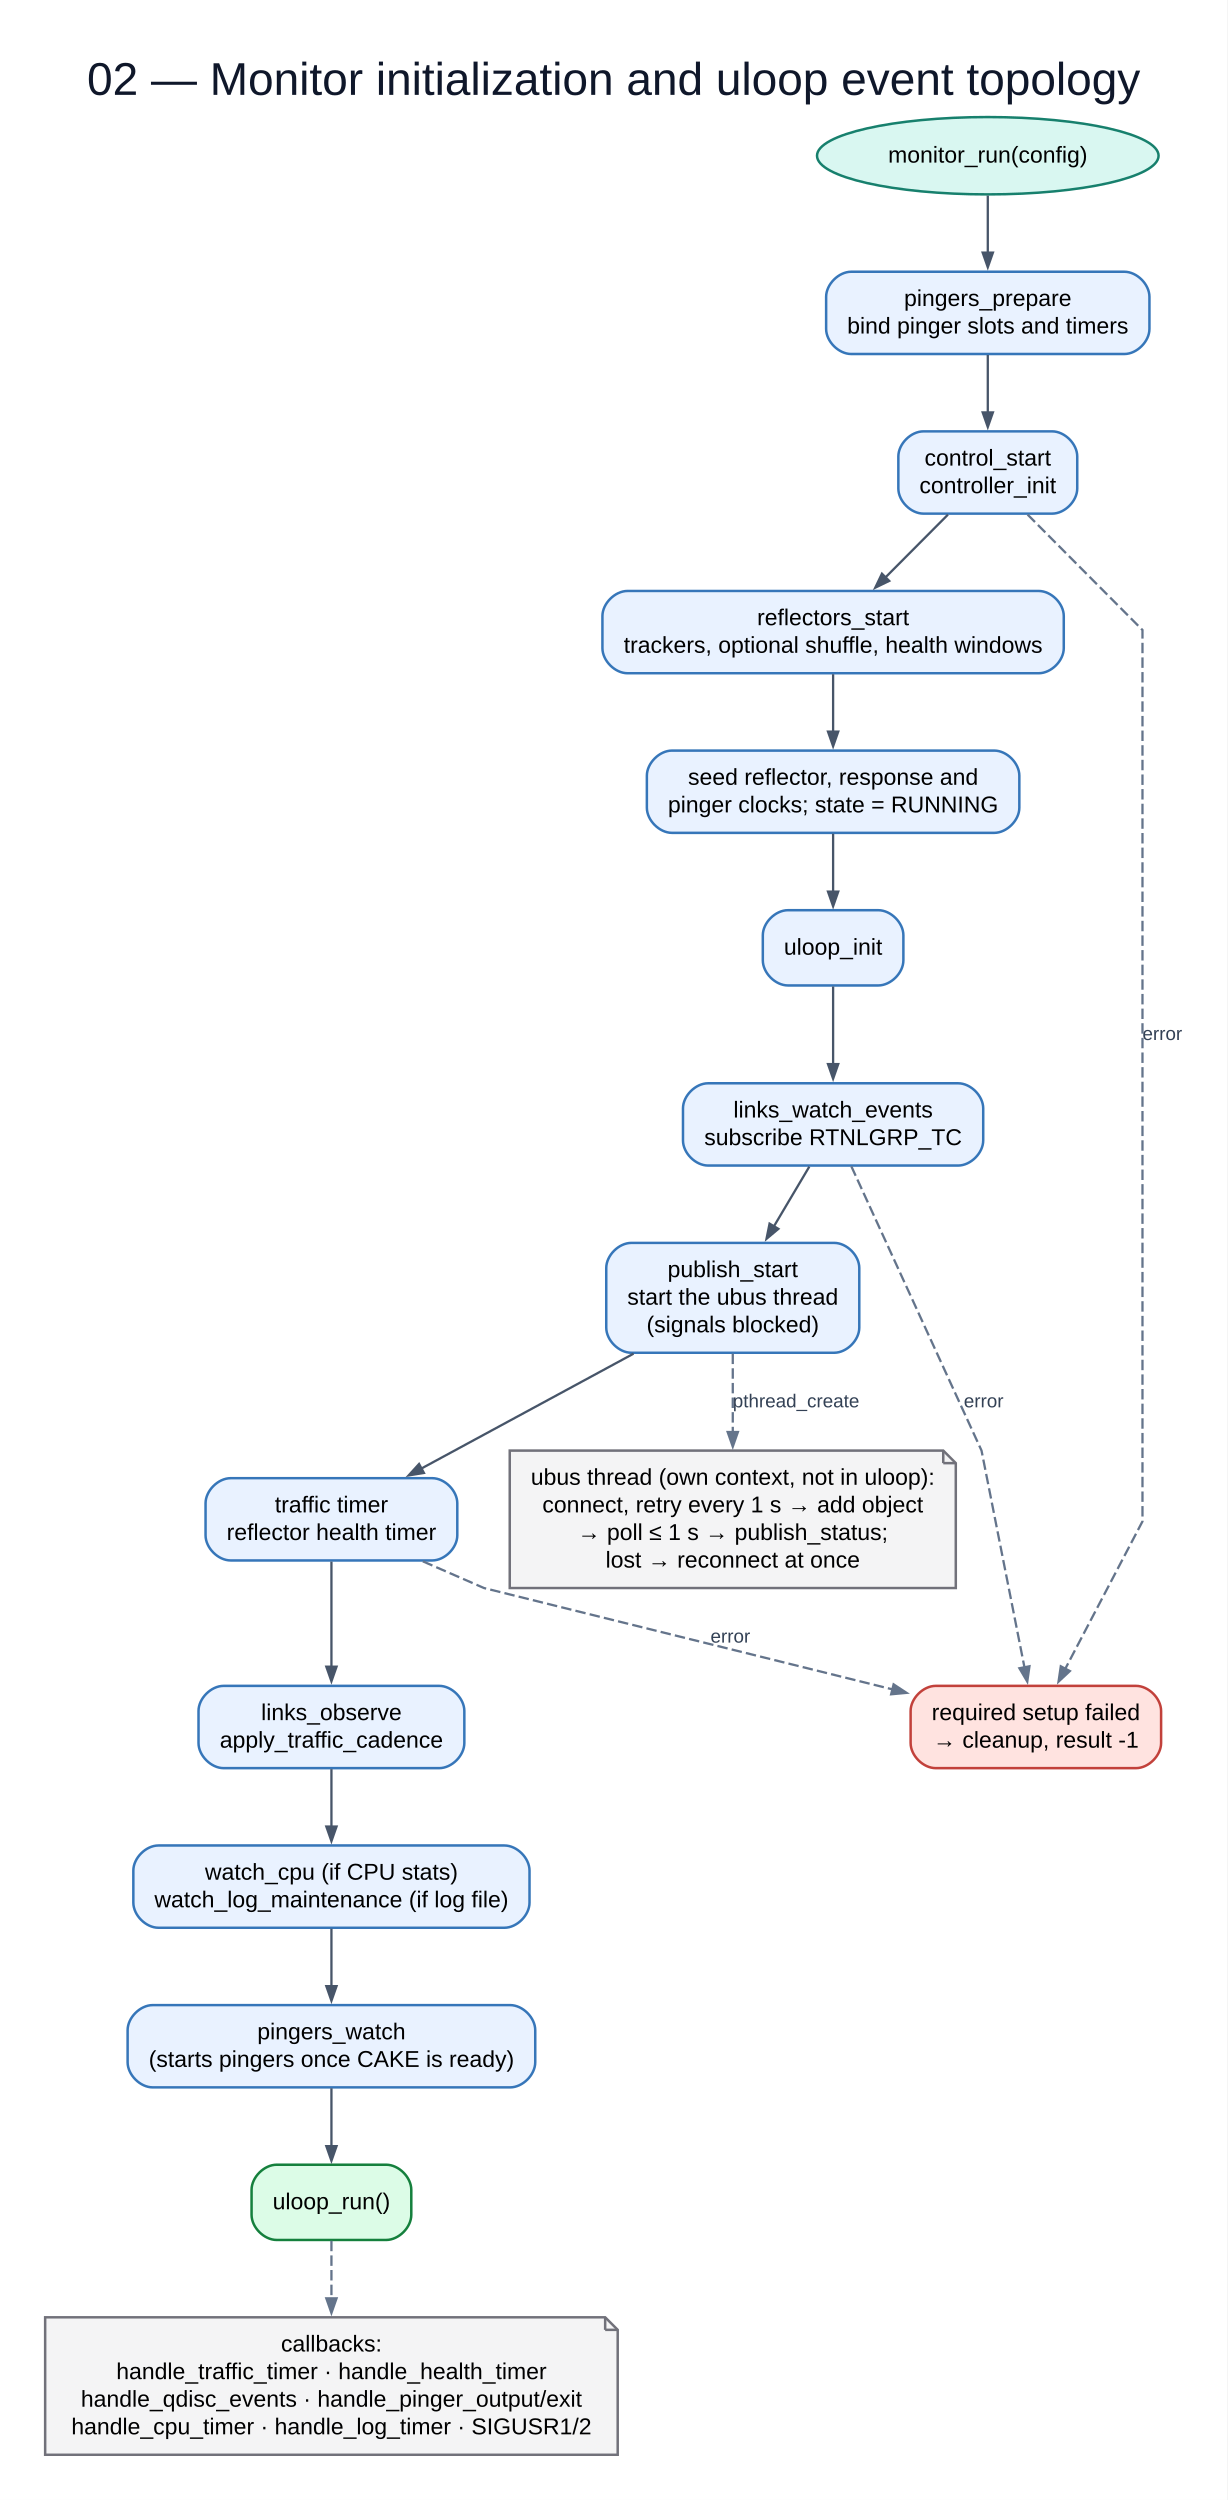
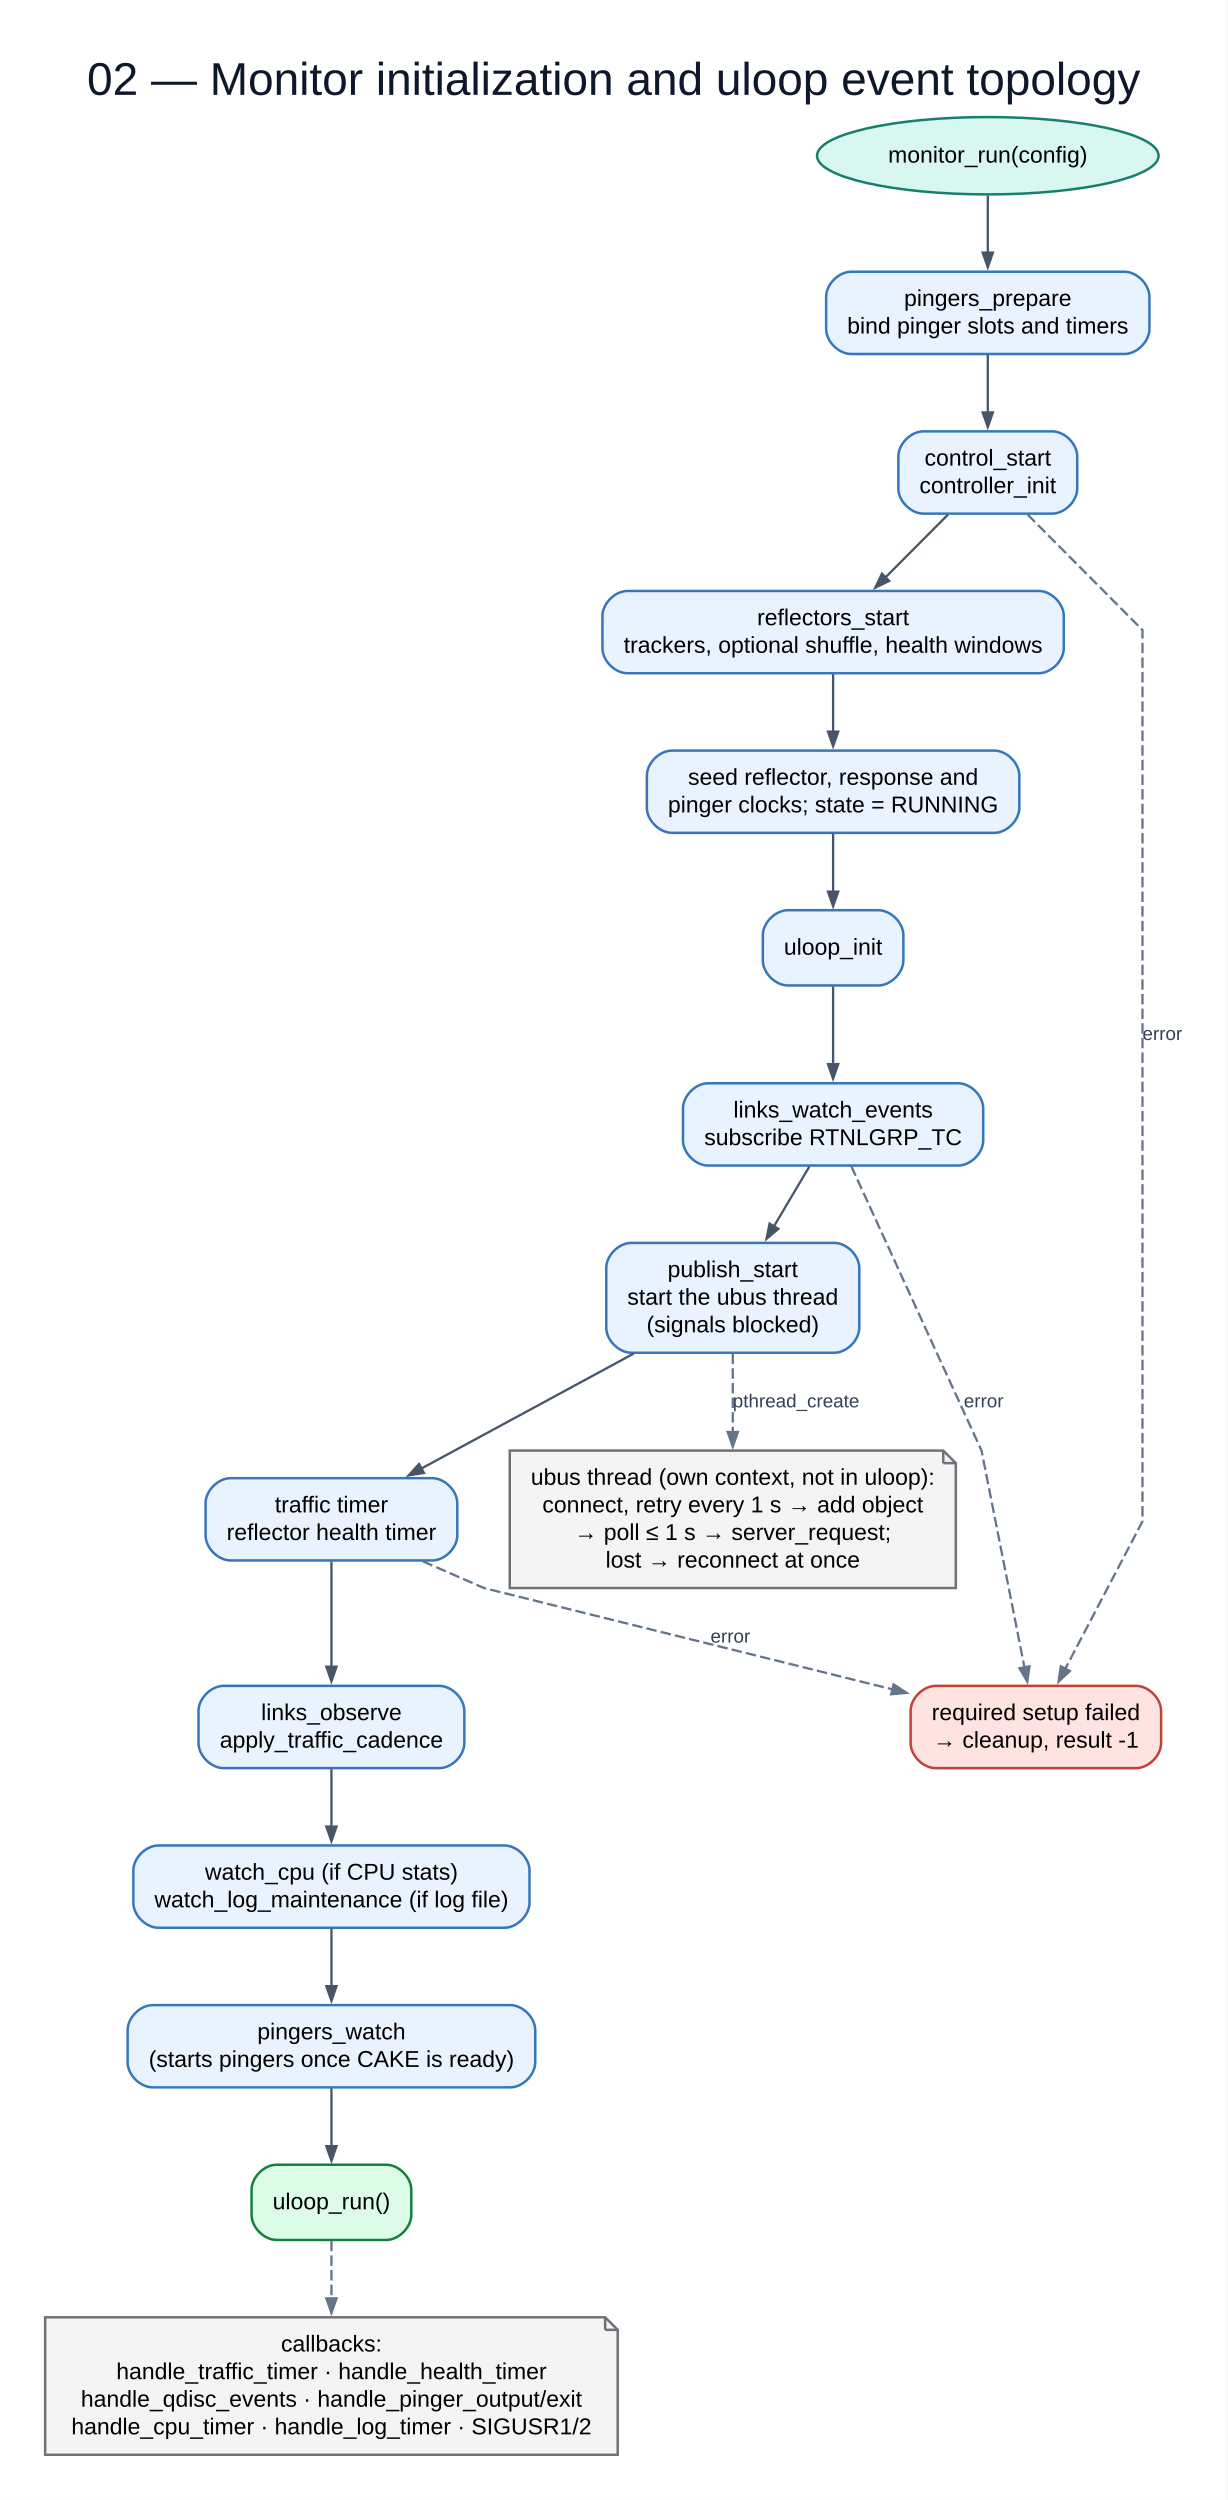
<svg xmlns="http://www.w3.org/2000/svg" width="587pt" height="1196pt" viewBox="0.00 0.00 587.00 1196.00">
  <g id="graph0" class="graph" transform="scale(1 1) rotate(0) translate(21.6 1174.36)">
    <polygon fill="white" stroke="none" points="-21.6,21.6 -21.6,-1174.36 565.56,-1174.36 565.56,21.6 -21.6,21.6" />
    <text xml:space="preserve" text-anchor="middle" x="271.98" y="-1128.96" font-family="Arial" font-size="22.00" fill="#0f172a">02 — Monitor initialization and uloop event topology</text>
    <g id="node1" class="node">
      <ellipse fill="#d9f7f1" stroke="#17806d" stroke-width="1.2" cx="450.96" cy="-1099.86" rx="81.7" ry="18.5" />
      <text xml:space="preserve" text-anchor="middle" x="450.96" y="-1096.56" font-family="Arial" font-size="11.00">monitor_run(config)</text>
    </g>
    <g id="node2" class="node">
      <path fill="#e9f2ff" stroke="#3676b9" stroke-width="1.2" d="M516.29,-1044.36C516.29,-1044.36 385.62,-1044.36 385.62,-1044.36 379.62,-1044.36 373.62,-1038.36 373.62,-1032.36 373.62,-1032.36 373.62,-1017 373.62,-1017 373.62,-1011 379.62,-1005 385.62,-1005 385.62,-1005 516.29,-1005 516.29,-1005 522.29,-1005 528.29,-1011 528.29,-1017 528.29,-1017 528.29,-1032.36 528.29,-1032.36 528.29,-1038.36 522.29,-1044.36 516.29,-1044.36" />
      <text xml:space="preserve" text-anchor="middle" x="450.96" y="-1027.98" font-family="Arial" font-size="11.00">pingers_prepare</text>
      <text xml:space="preserve" text-anchor="middle" x="450.96" y="-1014.78" font-family="Arial" font-size="11.00">bind pinger slots and timers</text>
    </g>
    <g id="edge1" class="edge">
      <path fill="none" stroke="#475569" stroke-width="1.1" d="M450.96,-1080.77C450.96,-1072.49 450.96,-1062.51 450.96,-1053.32" />
      <polygon fill="#475569" stroke="#475569" stroke-width="1.1" points="453.41,-1053.5 450.96,-1046.5 448.51,-1053.5 453.41,-1053.5" />
    </g>
    <g id="node3" class="node">
      <path fill="#e9f2ff" stroke="#3676b9" stroke-width="1.2" d="M481.75,-968C481.75,-968 420.17,-968 420.17,-968 414.17,-968 408.17,-962 408.17,-956 408.17,-956 408.17,-940.64 408.17,-940.64 408.17,-934.64 414.17,-928.64 420.17,-928.64 420.17,-928.64 481.75,-928.64 481.75,-928.64 487.75,-928.64 493.75,-934.64 493.75,-940.64 493.75,-940.64 493.75,-956 493.75,-956 493.75,-962 487.75,-968 481.75,-968" />
      <text xml:space="preserve" text-anchor="middle" x="450.96" y="-951.62" font-family="Arial" font-size="11.00">control_start</text>
      <text xml:space="preserve" text-anchor="middle" x="450.96" y="-938.42" font-family="Arial" font-size="11.00">controller_init</text>
    </g>
    <g id="edge2" class="edge">
      <path fill="none" stroke="#475569" stroke-width="1.1" d="M450.96,-1004.53C450.96,-996.12 450.96,-986.08 450.96,-976.88" />
      <polygon fill="#475569" stroke="#475569" stroke-width="1.1" points="453.41,-977.07 450.96,-970.07 448.51,-977.07 453.41,-977.07" />
    </g>
    <g id="node4" class="node">
      <path fill="#e9f2ff" stroke="#3676b9" stroke-width="1.2" d="M475.31,-891.64C475.31,-891.64 278.6,-891.64 278.6,-891.64 272.6,-891.64 266.6,-885.64 266.6,-879.64 266.6,-879.64 266.6,-864.28 266.6,-864.28 266.6,-858.28 272.6,-852.28 278.6,-852.28 278.6,-852.28 475.31,-852.28 475.31,-852.28 481.31,-852.28 487.31,-858.28 487.31,-864.28 487.31,-864.28 487.31,-879.64 487.31,-879.64 487.31,-885.64 481.31,-891.64 475.31,-891.64" />
      <text xml:space="preserve" text-anchor="middle" x="376.96" y="-875.26" font-family="Arial" font-size="11.00">reflectors_start</text>
      <text xml:space="preserve" text-anchor="middle" x="376.96" y="-862.06" font-family="Arial" font-size="11.00">trackers, optional shuffle, health windows</text>
    </g>
    <g id="edge3" class="edge">
      <path fill="none" stroke="#475569" stroke-width="1.1" d="M431.9,-928.17C422.75,-918.98 411.67,-907.84 401.86,-897.99" />
      <polygon fill="#475569" stroke="#475569" stroke-width="1.1" points="403.8,-896.46 397.12,-893.22 400.32,-899.91 403.8,-896.46" />
    </g>
    <g id="node14" class="node">
      <path fill="#ffe3e0" stroke="#c2413b" stroke-width="1.2" d="M521.87,-367.84C521.87,-367.84 426.04,-367.84 426.04,-367.84 420.04,-367.84 414.04,-361.84 414.04,-355.84 414.04,-355.84 414.04,-340.48 414.04,-340.48 414.04,-334.48 420.04,-328.48 426.04,-328.48 426.04,-328.48 521.87,-328.48 521.87,-328.48 527.87,-328.48 533.87,-334.48 533.87,-340.48 533.87,-340.48 533.87,-355.84 533.87,-355.84 533.87,-361.84 527.87,-367.84 521.87,-367.84" />
      <text xml:space="preserve" text-anchor="middle" x="473.96" y="-351.46" font-family="Arial" font-size="11.00">required setup failed</text>
      <text xml:space="preserve" text-anchor="middle" x="473.96" y="-338.26" font-family="Arial" font-size="11.00">→ cleanup, result -1</text>
    </g>
    <g id="edge13" class="edge">
      <path fill="none" stroke="#64748b" stroke-width="1.1" stroke-dasharray="5,2" d="M470.01,-928.17C491.94,-906.14 524.96,-872.96 524.96,-872.96 524.96,-872.96 524.96,-872.96 524.96,-446.52 524.96,-446.52 503,-404.6 487.9,-375.77" />
      <polygon fill="#64748b" stroke="#64748b" stroke-width="1.1" points="490.22,-374.93 484.8,-369.87 485.88,-377.21 490.22,-374.93" />
      <text xml:space="preserve" text-anchor="middle" x="534.46" y="-676.82" font-family="Arial" font-size="9.00" fill="#334155">error</text>
    </g>
    <g id="node5" class="node">
      <path fill="#e9f2ff" stroke="#3676b9" stroke-width="1.2" d="M454.05,-815.28C454.05,-815.28 299.86,-815.28 299.86,-815.28 293.86,-815.28 287.86,-809.28 287.86,-803.28 287.86,-803.28 287.86,-787.92 287.86,-787.92 287.86,-781.92 293.86,-775.92 299.86,-775.92 299.86,-775.92 454.05,-775.92 454.05,-775.92 460.05,-775.92 466.05,-781.92 466.05,-787.92 466.05,-787.92 466.05,-803.28 466.05,-803.28 466.05,-809.28 460.05,-815.28 454.05,-815.28" />
      <text xml:space="preserve" text-anchor="middle" x="376.96" y="-798.9" font-family="Arial" font-size="11.00">seed reflector, response and</text>
      <text xml:space="preserve" text-anchor="middle" x="376.96" y="-785.7" font-family="Arial" font-size="11.00">pinger clocks; state = RUNNING</text>
    </g>
    <g id="edge4" class="edge">
      <path fill="none" stroke="#475569" stroke-width="1.1" d="M376.96,-851.81C376.96,-843.4 376.96,-833.36 376.96,-824.16" />
      <polygon fill="#475569" stroke="#475569" stroke-width="1.1" points="379.41,-824.35 376.96,-817.35 374.51,-824.35 379.41,-824.35" />
    </g>
    <g id="node6" class="node">
      <path fill="#e9f2ff" stroke="#3676b9" stroke-width="1.2" d="M398.58,-738.92C398.58,-738.92 355.33,-738.92 355.33,-738.92 349.33,-738.92 343.33,-732.92 343.33,-726.92 343.33,-726.92 343.33,-714.92 343.33,-714.92 343.33,-708.92 349.33,-702.92 355.33,-702.92 355.33,-702.92 398.58,-702.92 398.58,-702.92 404.58,-702.92 410.58,-708.92 410.58,-714.92 410.58,-714.92 410.58,-726.92 410.58,-726.92 410.58,-732.92 404.58,-738.92 398.58,-738.92" />
      <text xml:space="preserve" text-anchor="middle" x="376.96" y="-717.62" font-family="Arial" font-size="11.00">uloop_init</text>
    </g>
    <g id="edge5" class="edge">
      <path fill="none" stroke="#475569" stroke-width="1.1" d="M376.96,-775.5C376.96,-766.96 376.96,-756.77 376.96,-747.57" />
      <polygon fill="#475569" stroke="#475569" stroke-width="1.1" points="379.41,-747.81 376.96,-740.81 374.51,-747.81 379.41,-747.81" />
    </g>
    <g id="node7" class="node">
      <path fill="#e9f2ff" stroke="#3676b9" stroke-width="1.2" d="M436.77,-656.12C436.77,-656.12 317.14,-656.12 317.14,-656.12 311.14,-656.12 305.14,-650.12 305.14,-644.12 305.14,-644.12 305.14,-628.76 305.14,-628.76 305.14,-622.76 311.14,-616.76 317.14,-616.76 317.14,-616.76 436.77,-616.76 436.77,-616.76 442.77,-616.76 448.77,-622.76 448.77,-628.76 448.77,-628.76 448.77,-644.12 448.77,-644.12 448.77,-650.12 442.77,-656.12 436.77,-656.12" />
      <text xml:space="preserve" text-anchor="middle" x="376.96" y="-639.74" font-family="Arial" font-size="11.00">links_watch_events</text>
      <text xml:space="preserve" text-anchor="middle" x="376.96" y="-626.54" font-family="Arial" font-size="11.00">subscribe RTNLGRP_TC</text>
    </g>
    <g id="edge6" class="edge">
      <path fill="none" stroke="#475569" stroke-width="1.1" d="M376.96,-702.43C376.96,-691.62 376.96,-677.51 376.96,-665.21" />
      <polygon fill="#475569" stroke="#475569" stroke-width="1.1" points="379.41,-665.3 376.96,-658.3 374.51,-665.3 379.41,-665.3" />
    </g>
    <g id="node8" class="node">
      <path fill="#e9f2ff" stroke="#3676b9" stroke-width="1.2" d="M377.48,-579.76C377.48,-579.76 280.43,-579.76 280.43,-579.76 274.43,-579.76 268.43,-573.76 268.43,-567.76 268.43,-567.76 268.43,-539.2 268.43,-539.2 268.43,-533.2 274.43,-527.2 280.43,-527.2 280.43,-527.2 377.48,-527.2 377.48,-527.2 383.48,-527.2 389.48,-533.2 389.48,-539.2 389.48,-539.2 389.48,-567.76 389.48,-567.76 389.48,-573.76 383.48,-579.76 377.48,-579.76" />
      <text xml:space="preserve" text-anchor="middle" x="328.96" y="-563.38" font-family="Arial" font-size="11.00">publish_start</text>
      <text xml:space="preserve" text-anchor="middle" x="328.96" y="-550.18" font-family="Arial" font-size="11.00">start the ubus thread</text>
      <text xml:space="preserve" text-anchor="middle" x="328.96" y="-536.98" font-family="Arial" font-size="11.00">(signals blocked)</text>
    </g>
    <g id="edge7" class="edge">
      <path fill="none" stroke="#475569" stroke-width="1.1" d="M365.58,-616.25C360.5,-607.68 354.36,-597.33 348.58,-587.58" />
      <polygon fill="#475569" stroke="#475569" stroke-width="1.1" points="350.77,-586.47 345.09,-581.7 346.56,-588.97 350.77,-586.47" />
    </g>
    <g id="edge14" class="edge">
      <path fill="none" stroke="#64748b" stroke-width="1.1" stroke-dasharray="5,2" d="M385.66,-616.43C404.62,-575.03 447.96,-480.4 447.96,-480.4 447.96,-480.4 460.93,-414.92 468.55,-376.47" />
      <polygon fill="#64748b" stroke="#64748b" stroke-width="1.1" points="470.89,-377.22 469.85,-369.88 466.09,-376.27 470.89,-377.22" />
      <text xml:space="preserve" text-anchor="middle" x="448.99" y="-501.1" font-family="Arial" font-size="9.00" fill="#334155">error</text>
    </g>
    <g id="node9" class="node">
      <path fill="#e9f2ff" stroke="#3676b9" stroke-width="1.2" d="M185.17,-467.2C185.17,-467.2 88.74,-467.2 88.74,-467.2 82.74,-467.2 76.74,-461.2 76.74,-455.2 76.74,-455.2 76.74,-439.84 76.74,-439.84 76.74,-433.84 82.74,-427.84 88.74,-427.84 88.74,-427.84 185.17,-427.84 185.17,-427.84 191.17,-427.84 197.17,-433.84 197.17,-439.84 197.17,-439.84 197.17,-455.2 197.17,-455.2 197.17,-461.2 191.17,-467.2 185.17,-467.2" />
      <text xml:space="preserve" text-anchor="middle" x="136.96" y="-450.82" font-family="Arial" font-size="11.00">traffic timer</text>
      <text xml:space="preserve" text-anchor="middle" x="136.96" y="-437.62" font-family="Arial" font-size="11.00">reflector health timer</text>
    </g>
    <g id="edge8" class="edge">
      <path fill="none" stroke="#475569" stroke-width="1.1" d="M281.5,-526.78C250.37,-509.93 210.02,-488.08 179.86,-471.75" />
      <polygon fill="#475569" stroke="#475569" stroke-width="1.1" points="181.21,-469.7 173.89,-468.52 178.88,-474 181.21,-469.7" />
    </g>
    <g id="node16" class="node">
      <polygon fill="#f4f4f5" stroke="#71717a" stroke-width="1.2" points="429.65,-480.4 222.26,-480.4 222.26,-414.64 435.65,-414.64 435.65,-474.4 429.65,-480.4" />
      <polyline fill="none" stroke="#71717a" stroke-width="1.2" points="429.65,-480.4 429.65,-474.4" />
      <polyline fill="none" stroke="#71717a" stroke-width="1.2" points="435.65,-474.4 429.65,-474.4" />
      <text xml:space="preserve" text-anchor="middle" x="328.96" y="-464.02" font-family="Arial" font-size="11.00">ubus thread (own context, not in uloop):</text>
      <text xml:space="preserve" text-anchor="middle" x="328.96" y="-450.82" font-family="Arial" font-size="11.00">connect, retry every 1 s → add object</text>
-       <text xml:space="preserve" text-anchor="middle" x="328.96" y="-437.62" font-family="Arial" font-size="11.00">→ poll ≤ 1 s → publish_status;</text>
+       <text xml:space="preserve" text-anchor="middle" x="328.96" y="-437.62" font-family="Arial" font-size="11.00">→ poll ≤ 1 s → server_request;</text>
      <text xml:space="preserve" text-anchor="middle" x="328.96" y="-424.42" font-family="Arial" font-size="11.00">lost → reconnect at once</text>
    </g>
    <g id="edge17" class="edge">
      <path fill="none" stroke="#64748b" stroke-width="1.1" stroke-dasharray="5,2" d="M328.96,-526.78C328.96,-515.45 328.96,-501.85 328.96,-489.19" />
      <polygon fill="#64748b" stroke="#64748b" stroke-width="1.1" points="331.41,-489.29 328.96,-482.29 326.51,-489.29 331.41,-489.29" />
      <text xml:space="preserve" text-anchor="middle" x="359.23" y="-501.1" font-family="Arial" font-size="9.00" fill="#334155">pthread_create</text>
    </g>
    <g id="node10" class="node">
      <path fill="#e9f2ff" stroke="#3676b9" stroke-width="1.2" d="M188.54,-367.84C188.54,-367.84 85.37,-367.84 85.37,-367.84 79.37,-367.84 73.37,-361.84 73.37,-355.84 73.37,-355.84 73.37,-340.48 73.37,-340.48 73.37,-334.48 79.37,-328.48 85.37,-328.48 85.37,-328.48 188.54,-328.48 188.54,-328.48 194.54,-328.48 200.54,-334.48 200.54,-340.48 200.54,-340.48 200.54,-355.84 200.54,-355.84 200.54,-361.84 194.54,-367.84 188.54,-367.84" />
      <text xml:space="preserve" text-anchor="middle" x="136.96" y="-351.46" font-family="Arial" font-size="11.00">links_observe</text>
      <text xml:space="preserve" text-anchor="middle" x="136.96" y="-338.26" font-family="Arial" font-size="11.00">apply_traffic_cadence</text>
    </g>
    <g id="edge9" class="edge">
      <path fill="none" stroke="#475569" stroke-width="1.1" d="M136.96,-427.28C136.96,-412.88 136.96,-392.97 136.96,-376.86" />
      <polygon fill="#475569" stroke="#475569" stroke-width="1.1" points="139.41,-377.02 136.96,-370.02 134.51,-377.02 139.41,-377.02" />
    </g>
    <g id="edge15" class="edge">
      <path fill="none" stroke="#64748b" stroke-width="1.1" stroke-dasharray="5,2" d="M180.68,-427.42C196.23,-420.63 209.96,-414.64 209.96,-414.64 209.96,-414.64 327.11,-385.58 405.33,-366.18" />
      <polygon fill="#64748b" stroke="#64748b" stroke-width="1.1" points="405.9,-368.56 412.1,-364.5 404.72,-363.81 405.9,-368.56" />
      <text xml:space="preserve" text-anchor="middle" x="327.81" y="-388.54" font-family="Arial" font-size="9.00" fill="#334155">error</text>
    </g>
    <g id="node11" class="node">
      <path fill="#e9f2ff" stroke="#3676b9" stroke-width="1.2" d="M219.72,-291.48C219.72,-291.48 54.19,-291.48 54.19,-291.48 48.19,-291.48 42.19,-285.48 42.19,-279.48 42.19,-279.48 42.19,-264.12 42.19,-264.12 42.19,-258.12 48.19,-252.12 54.19,-252.12 54.19,-252.12 219.72,-252.12 219.72,-252.12 225.72,-252.12 231.72,-258.12 231.72,-264.12 231.72,-264.12 231.72,-279.48 231.72,-279.48 231.72,-285.48 225.72,-291.48 219.72,-291.48" />
      <text xml:space="preserve" text-anchor="middle" x="136.96" y="-275.1" font-family="Arial" font-size="11.00">watch_cpu (if CPU stats)</text>
      <text xml:space="preserve" text-anchor="middle" x="136.96" y="-261.9" font-family="Arial" font-size="11.00">watch_log_maintenance (if log file)</text>
    </g>
    <g id="edge10" class="edge">
      <path fill="none" stroke="#475569" stroke-width="1.1" d="M136.96,-328.01C136.96,-319.6 136.96,-309.56 136.96,-300.36" />
      <polygon fill="#475569" stroke="#475569" stroke-width="1.1" points="139.41,-300.55 136.96,-293.55 134.51,-300.55 139.41,-300.55" />
    </g>
    <g id="node12" class="node">
      <path fill="#e9f2ff" stroke="#3676b9" stroke-width="1.2" d="M222.46,-215.12C222.46,-215.12 51.45,-215.12 51.45,-215.12 45.45,-215.12 39.45,-209.12 39.45,-203.12 39.45,-203.12 39.45,-187.76 39.45,-187.76 39.45,-181.76 45.45,-175.76 51.45,-175.76 51.45,-175.76 222.46,-175.76 222.46,-175.76 228.46,-175.76 234.46,-181.76 234.46,-187.76 234.46,-187.76 234.46,-203.12 234.46,-203.12 234.46,-209.12 228.46,-215.12 222.46,-215.12" />
      <text xml:space="preserve" text-anchor="middle" x="136.96" y="-198.74" font-family="Arial" font-size="11.00">pingers_watch</text>
      <text xml:space="preserve" text-anchor="middle" x="136.96" y="-185.54" font-family="Arial" font-size="11.00">(starts pingers once CAKE is ready)</text>
    </g>
    <g id="edge11" class="edge">
      <path fill="none" stroke="#475569" stroke-width="1.1" d="M136.96,-251.65C136.96,-243.24 136.96,-233.2 136.96,-224" />
      <polygon fill="#475569" stroke="#475569" stroke-width="1.1" points="139.41,-224.19 136.96,-217.19 134.51,-224.19 139.41,-224.19" />
    </g>
    <g id="node13" class="node">
      <path fill="#dcfce7" stroke="#15803d" stroke-width="1.2" d="M163.16,-138.76C163.16,-138.76 110.75,-138.76 110.75,-138.76 104.75,-138.76 98.75,-132.76 98.75,-126.76 98.75,-126.76 98.75,-114.76 98.75,-114.76 98.75,-108.76 104.75,-102.76 110.75,-102.76 110.75,-102.76 163.16,-102.76 163.16,-102.76 169.16,-102.76 175.16,-108.76 175.16,-114.76 175.16,-114.76 175.16,-126.76 175.16,-126.76 175.16,-132.76 169.16,-138.76 163.16,-138.76" />
      <text xml:space="preserve" text-anchor="middle" x="136.96" y="-117.46" font-family="Arial" font-size="11.00">uloop_run()</text>
    </g>
    <g id="edge12" class="edge">
      <path fill="none" stroke="#475569" stroke-width="1.1" d="M136.96,-175.34C136.96,-166.8 136.96,-156.61 136.96,-147.41" />
      <polygon fill="#475569" stroke="#475569" stroke-width="1.1" points="139.41,-147.65 136.96,-140.65 134.51,-147.65 139.41,-147.65" />
    </g>
    <g id="node15" class="node">
      <polygon fill="#f4f4f5" stroke="#71717a" stroke-width="1.2" points="267.91,-65.76 0,-65.76 0,0 273.91,0 273.91,-59.76 267.91,-65.76" />
      <polyline fill="none" stroke="#71717a" stroke-width="1.2" points="267.91,-65.76 267.91,-59.76" />
      <polyline fill="none" stroke="#71717a" stroke-width="1.2" points="273.91,-59.76 267.91,-59.76" />
      <text xml:space="preserve" text-anchor="middle" x="136.96" y="-49.38" font-family="Arial" font-size="11.00">callbacks:</text>
      <text xml:space="preserve" text-anchor="middle" x="136.96" y="-36.18" font-family="Arial" font-size="11.00">handle_traffic_timer · handle_health_timer</text>
      <text xml:space="preserve" text-anchor="middle" x="136.96" y="-22.98" font-family="Arial" font-size="11.00">handle_qdisc_events · handle_pinger_output/exit</text>
      <text xml:space="preserve" text-anchor="middle" x="136.96" y="-9.78" font-family="Arial" font-size="11.00">handle_cpu_timer · handle_log_timer · SIGUSR1/2</text>
    </g>
    <g id="edge16" class="edge">
      <path fill="none" stroke="#64748b" stroke-width="1.1" stroke-dasharray="5,2" d="M136.96,-102.38C136.96,-94.34 136.96,-84.43 136.96,-74.66" />
      <polygon fill="#64748b" stroke="#64748b" stroke-width="1.1" points="139.41,-74.84 136.96,-67.84 134.51,-74.84 139.41,-74.84" />
    </g>
  </g>
</svg>
